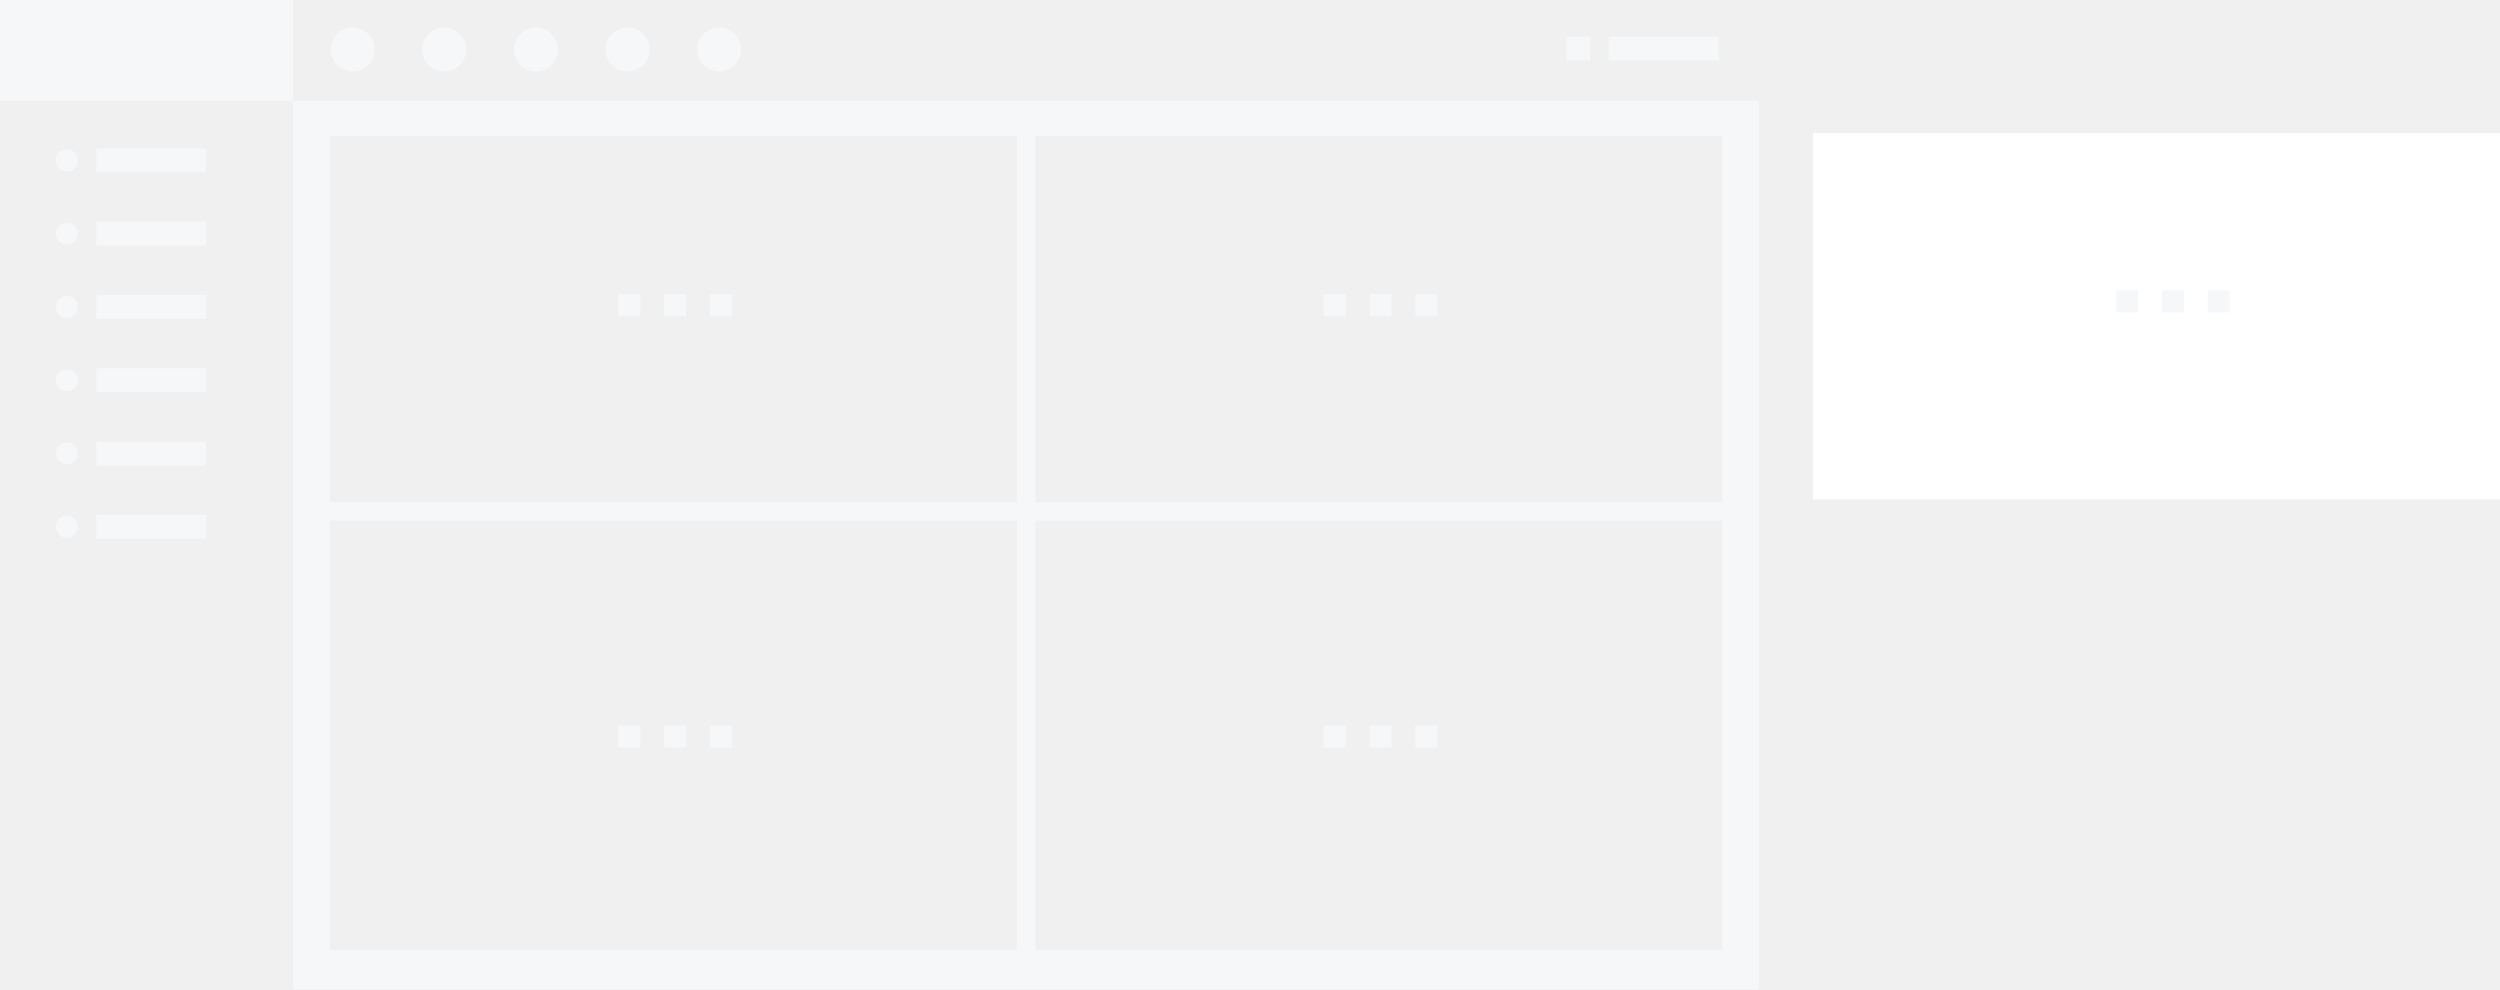
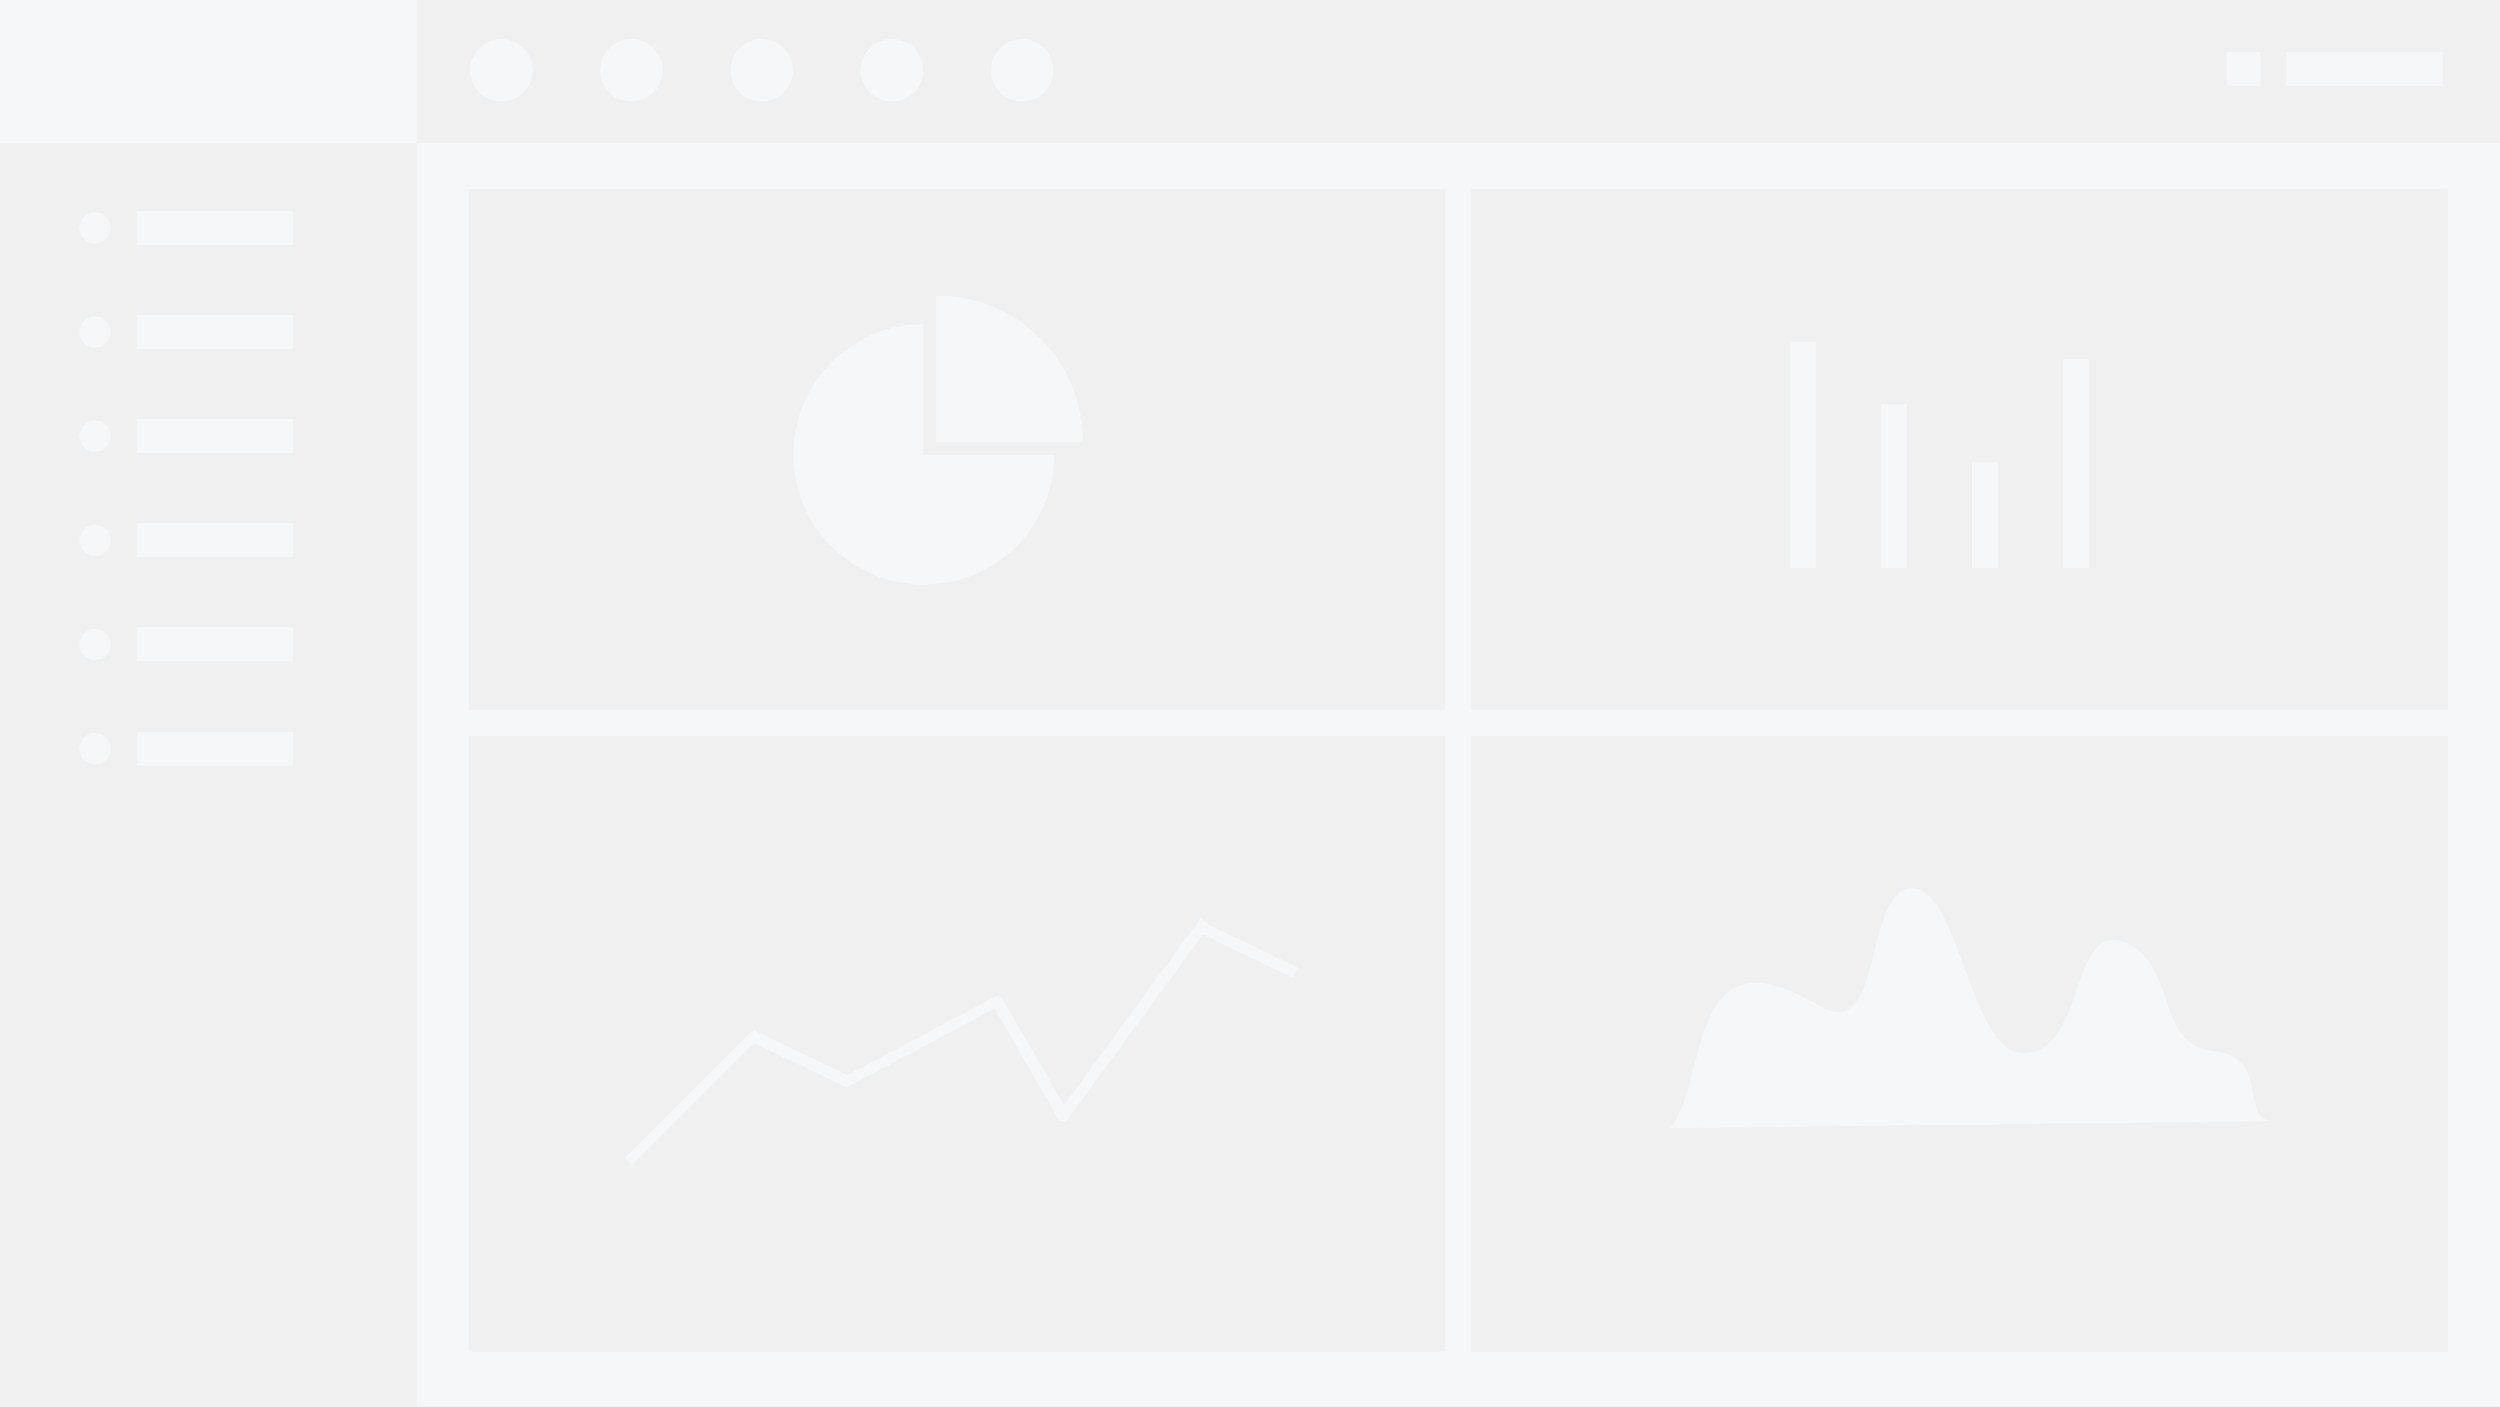
- <svg xmlns="http://www.w3.org/2000/svg" id="图层_1" data-name="图层 1" width="2729" height="1080" viewBox="0 0 2729 1080">
+ <svg xmlns="http://www.w3.org/2000/svg" id="图层_1" data-name="图层 1" width="1920" height="1080" viewBox="0 0 1920 1080">
  <defs>
-     <style>.cls-1{fill:#fff;}.cls-2{fill:#f5f7f9;}</style>
+     <style>.cls-1{fill:#f5f7f9;}</style>
  </defs>
-   <rect class="cls-1" x="1979" y="145.24" width="750" height="400" />
-   <circle class="cls-2" cx="385" cy="54" r="24" />
-   <circle class="cls-2" cx="485" cy="54" r="24" />
-   <circle class="cls-2" cx="585" cy="54" r="24" />
-   <circle class="cls-2" cx="685" cy="54" r="24" />
-   <circle class="cls-2" cx="785" cy="54" r="24" />
-   <rect class="cls-2" width="320" height="110" />
-   <rect class="cls-2" x="1756" y="40" width="120" height="26" />
-   <rect class="cls-2" x="1710" y="40" width="26" height="26" />
-   <circle class="cls-2" cx="73" cy="175" r="12" />
-   <rect class="cls-2" x="105" y="162" width="120" height="26" />
-   <circle class="cls-2" cx="73" cy="255" r="12" />
-   <rect class="cls-2" x="105" y="242" width="120" height="26" />
-   <circle class="cls-2" cx="73" cy="335" r="12" />
-   <rect class="cls-2" x="105" y="322" width="120" height="26" />
-   <circle class="cls-2" cx="73" cy="415" r="12" />
-   <rect class="cls-2" x="105" y="402" width="120" height="26" />
-   <circle class="cls-2" cx="73" cy="495" r="12" />
-   <rect class="cls-2" x="105" y="482" width="120" height="26" />
-   <circle class="cls-2" cx="73" cy="575" r="12" />
-   <rect class="cls-2" x="105" y="562" width="120" height="26" />
-   <rect class="cls-2" x="1545" y="792" width="24" height="24" />
-   <rect class="cls-2" x="1495" y="792" width="24" height="24" />
-   <rect class="cls-2" x="675" y="321.33" width="24" height="24" />
-   <rect class="cls-2" x="1445" y="792" width="24" height="24" />
-   <rect class="cls-2" x="675" y="792" width="24" height="24" />
-   <rect class="cls-2" x="725" y="321.33" width="24" height="24" />
-   <rect class="cls-2" x="775" y="321.33" width="24" height="24" />
-   <rect class="cls-2" x="1445" y="321.33" width="24" height="24" />
-   <rect class="cls-2" x="725" y="792" width="24" height="24" />
-   <path class="cls-2" d="M320,110v970H1920V110Zm790,927H360V568.24h750Zm0-488.76H360v-400h750ZM1880,1037H1130V568.24h750Zm0-488.76H1130v-400h750Z" />
-   <rect class="cls-2" x="775" y="792" width="24" height="24" />
-   <rect class="cls-2" x="1545" y="321.33" width="24" height="24" />
-   <rect class="cls-2" x="1495" y="321.33" width="24" height="24" />
-   <rect class="cls-2" x="2310" y="317" width="24" height="24" />
-   <rect class="cls-2" x="2360" y="317" width="24" height="24" />
-   <rect class="cls-2" x="2410" y="317" width="24" height="24" />
+   <path class="cls-1" d="M320,110v970H1920V110Zm790,928H360V565.24h750Zm0-492.76H360v-400h750ZM1880,1038H1130V565.24h750Zm0-492.76H1130v-400h750Z" />
+   <circle class="cls-1" cx="385" cy="54" r="24" />
+   <circle class="cls-1" cx="485" cy="54" r="24" />
+   <circle class="cls-1" cx="585" cy="54" r="24" />
+   <circle class="cls-1" cx="685" cy="54" r="24" />
+   <circle class="cls-1" cx="785" cy="54" r="24" />
+   <rect class="cls-1" width="320" height="110" />
+   <rect class="cls-1" x="1756" y="40" width="120" height="26" />
+   <rect class="cls-1" x="1710" y="40" width="26" height="26" />
+   <circle class="cls-1" cx="73" cy="175" r="12" />
+   <rect class="cls-1" x="105" y="162" width="120" height="26" />
+   <circle class="cls-1" cx="73" cy="255" r="12" />
+   <rect class="cls-1" x="105" y="242" width="120" height="26" />
+   <circle class="cls-1" cx="73" cy="335" r="12" />
+   <rect class="cls-1" x="105" y="322" width="120" height="26" />
+   <circle class="cls-1" cx="73" cy="415" r="12" />
+   <rect class="cls-1" x="105" y="402" width="120" height="26" />
+   <circle class="cls-1" cx="73" cy="495" r="12" />
+   <rect class="cls-1" x="105" y="482" width="120" height="26" />
+   <circle class="cls-1" cx="73" cy="575" r="12" />
+   <rect class="cls-1" x="105" y="562" width="120" height="26" />
+   <path class="cls-1" d="M831.67,339a112,112,0,0,0-112-112H719V339.67H831.66C831.66,339.44,831.67,339.22,831.67,339Z" />
+   <path class="cls-1" d="M709.67,449a100,100,0,0,0,100-99.33H709V249a100,100,0,0,0,.67,200Z" />
+   <rect class="cls-1" x="1374.5" y="262.5" width="20" height="174" />
+   <rect class="cls-1" x="1444.5" y="310.5" width="20" height="126" />
+   <rect class="cls-1" x="1514.5" y="355" width="20" height="81.5" />
+   <rect class="cls-1" x="1584.5" y="276" width="20" height="160.5" />
+   <polygon class="cls-1" points="579.5 801.15 648.61 834.33 649.29 835.59 650.22 835.1 650.73 835.35 651.07 834.65 763.9 774.63 811.3 856.73 811 857.13 811.92 857.8 813.75 860.97 815.15 860.16 817.99 862.24 923.77 717.74 992.73 750.85 996.5 743 928.9 710.55 922 705.5 921.06 706.79 920.73 706.63 919.88 708.4 817.08 848.84 768.7 765.04 768.22 765.32 767.37 763.73 650.8 825.73 578.73 791.13 577.97 792.72 577.29 792.04 479.71 889.62 485.37 895.28 579.5 801.15" />
+   <path class="cls-1" d="M1699,807c-44-4-27-68.66-68-83.66S1601.62,808,1554,809c-40.67.88-49.63-128.49-86-127-37.09,1.52-20.59,120.4-71,90.34-102.59-61.17-84.29,56.17-114,94L1743,861C1721,856,1743,811,1699,807Z" />
</svg>
